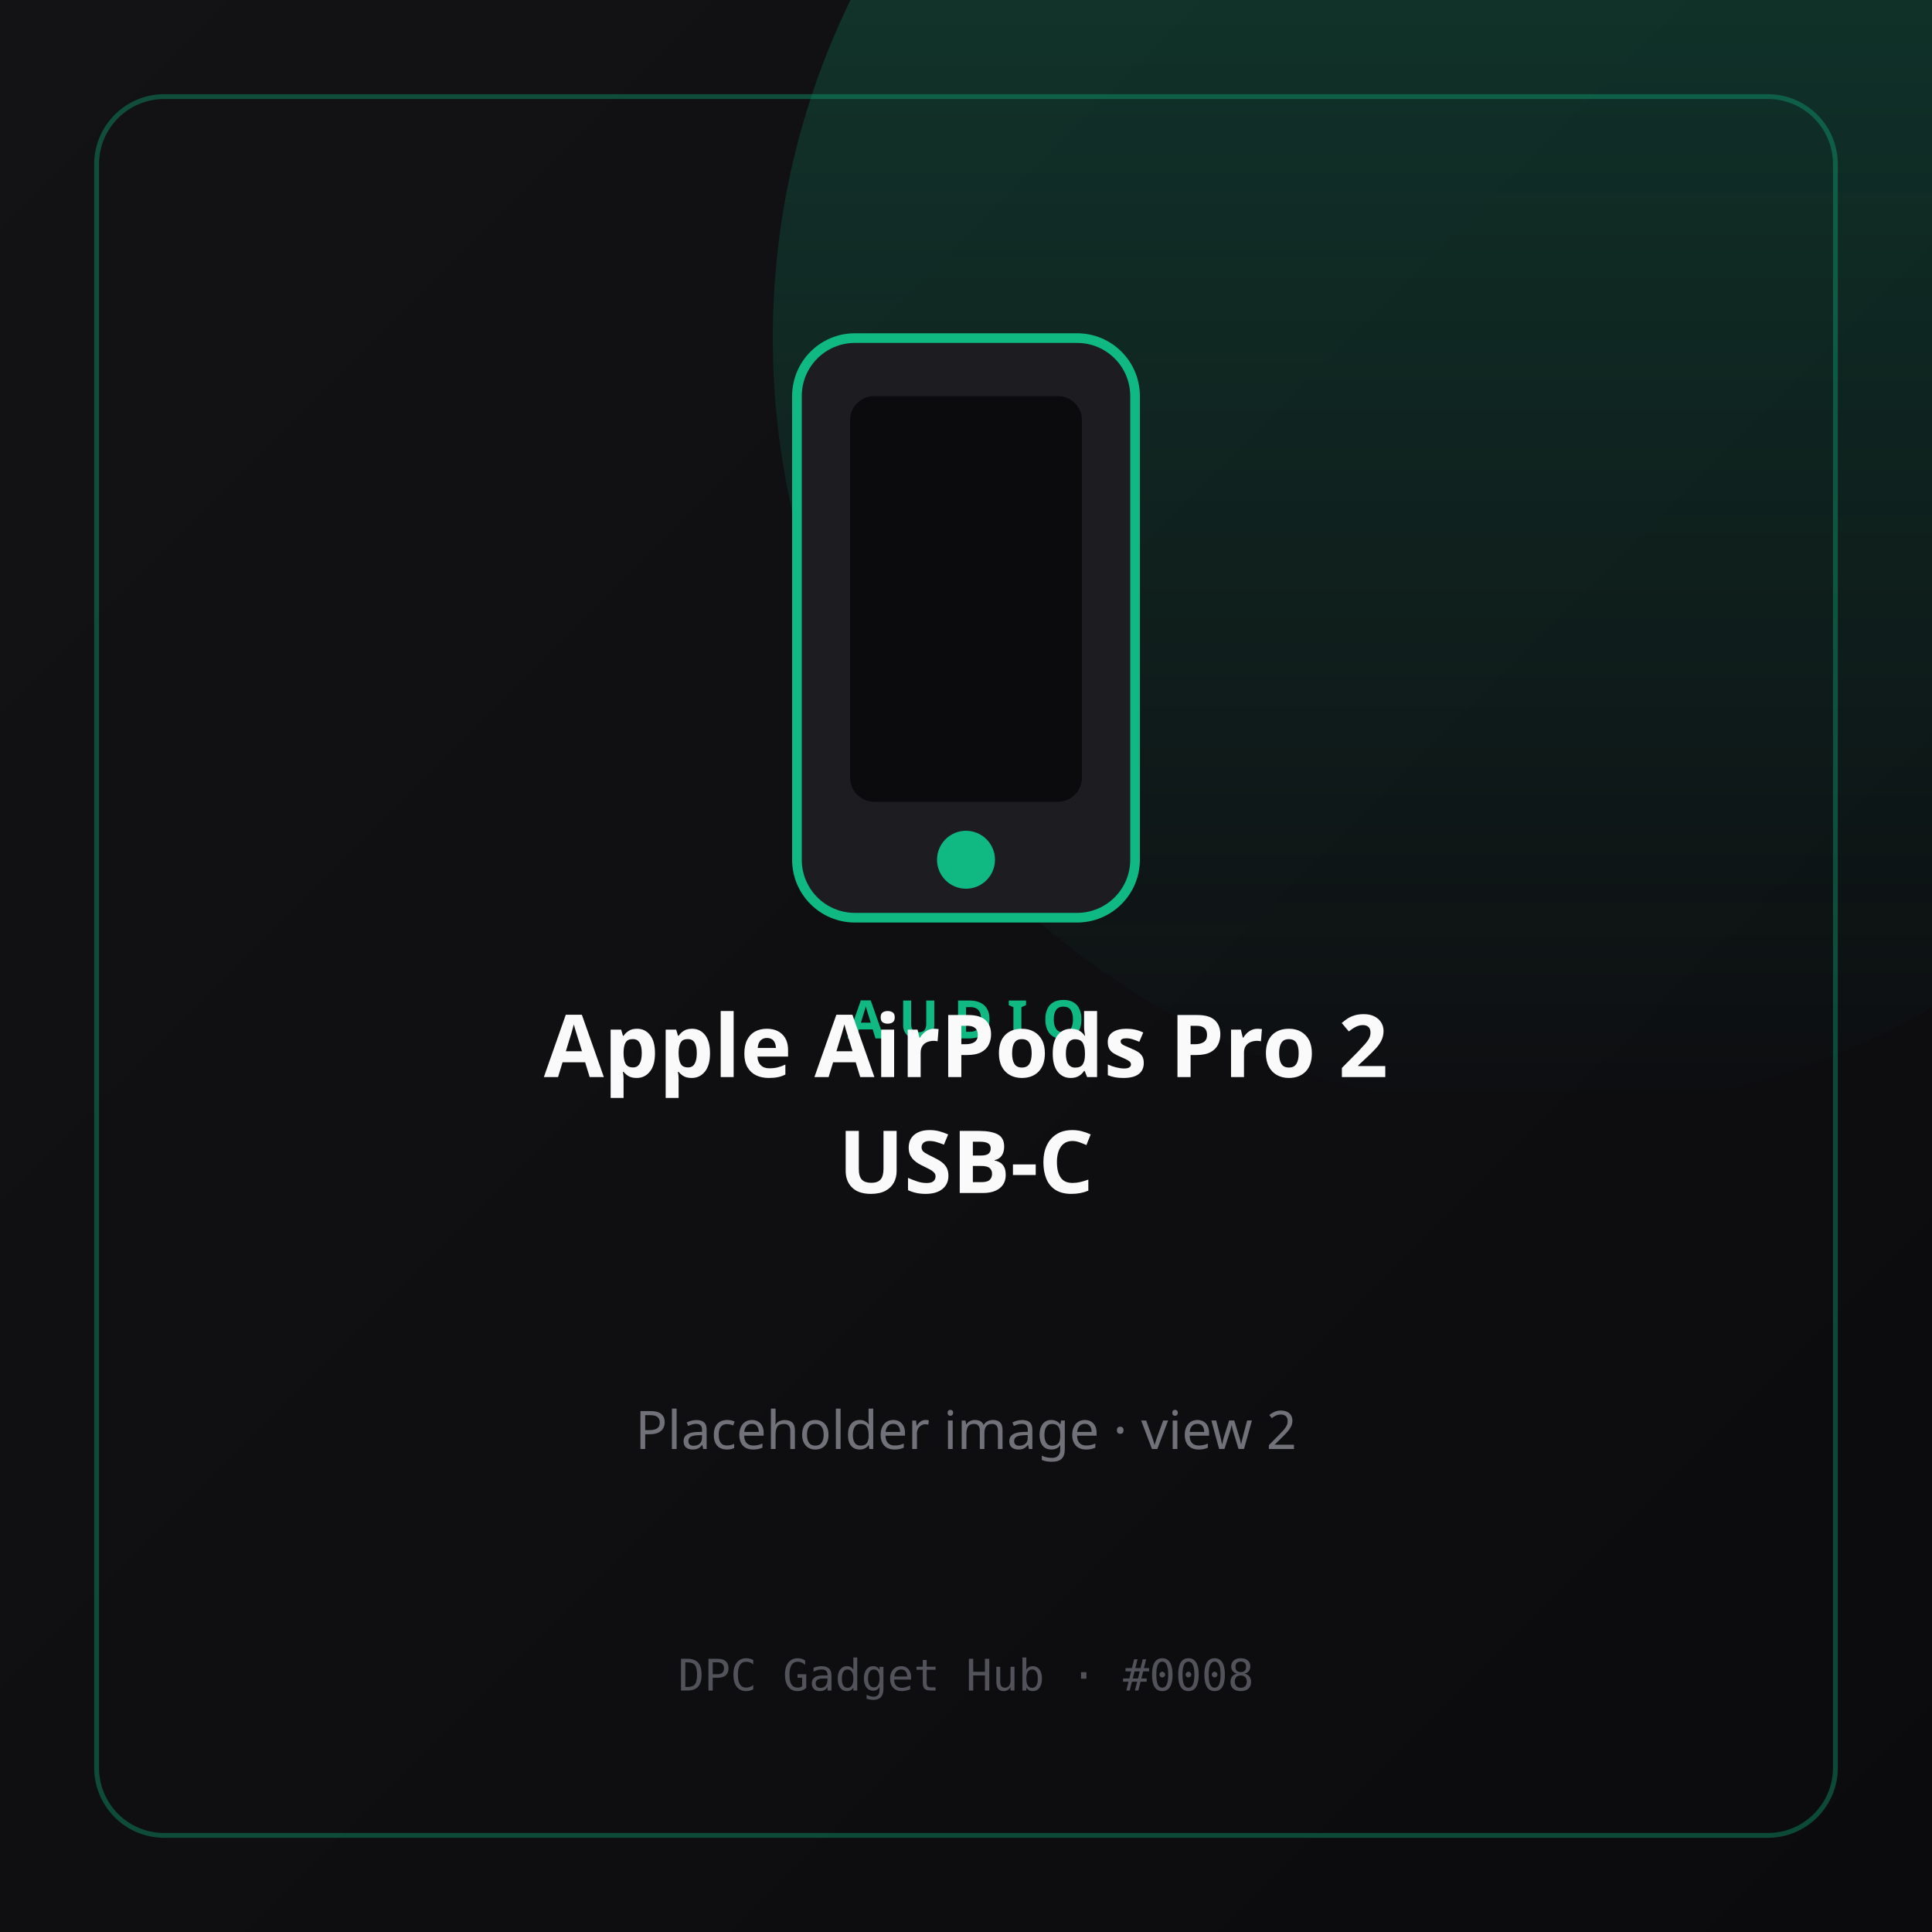
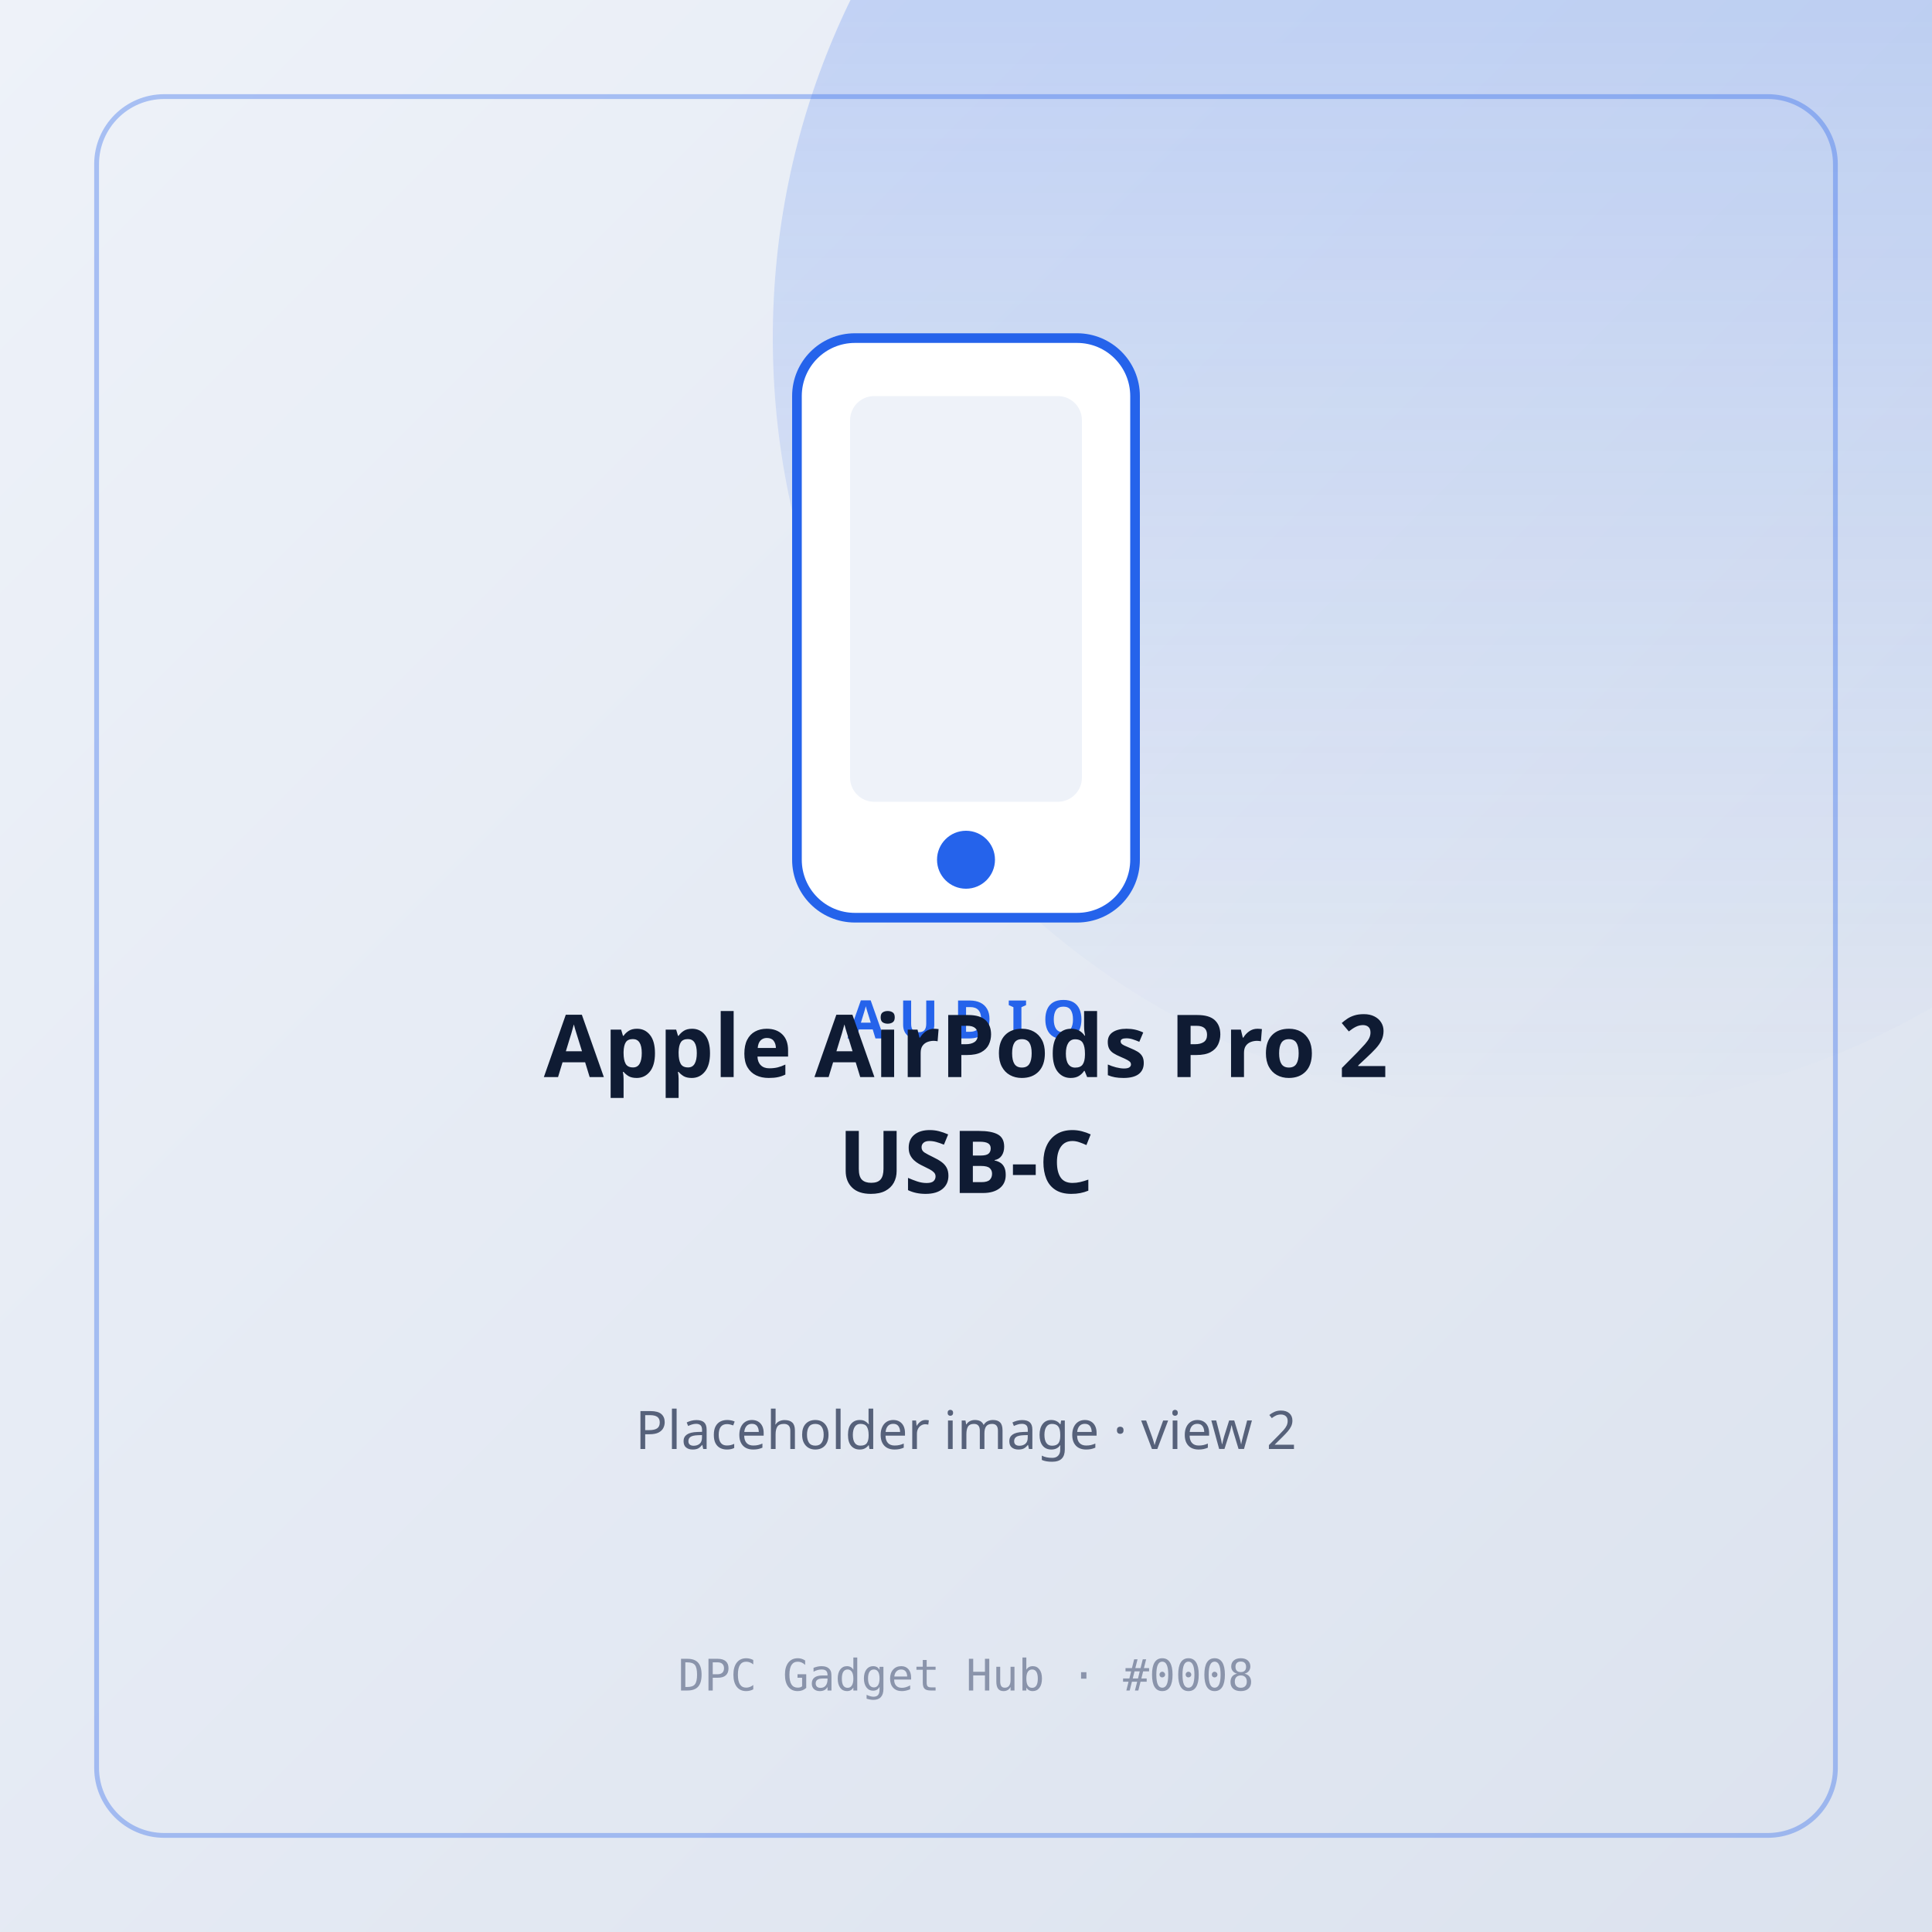
<svg xmlns="http://www.w3.org/2000/svg" width="800" height="800" viewBox="0 0 800 800" role="img" aria-label="Apple AirPods Pro 2 USB-C">
  <defs>
    <linearGradient id="bg" x1="0" y1="0" x2="1" y2="1">
-       <stop offset="0%" stop-color="#131316" />
-       <stop offset="100%" stop-color="#0b0b0e" />
+       <stop offset="0%" stop-color="#eef2f9" />
+       <stop offset="100%" stop-color="#dbe2ee" />
    </linearGradient>
    <linearGradient id="glow" x1="0" y1="0" x2="0" y2="1">
-       <stop offset="0%" stop-color="#10b981" stop-opacity="0.28" />
-       <stop offset="100%" stop-color="#10b981" stop-opacity="0" />
+       <stop offset="0%" stop-color="#2563eb" stop-opacity="0.28" />
+       <stop offset="100%" stop-color="#2563eb" stop-opacity="0" />
    </linearGradient>
  </defs>
  <rect width="800" height="800" fill="url(#bg)" />
  <circle cx="640" cy="140" r="320" fill="url(#glow)" />
-   <rect x="40" y="40" width="720" height="720" rx="28" fill="none" stroke="#10b981" stroke-opacity="0.35" stroke-width="2" />
+   <rect x="40" y="40" width="720" height="720" rx="28" fill="none" stroke="#2563eb" stroke-opacity="0.35" stroke-width="2" />
  <g transform="translate(400 260)">
-     <rect x="-70" y="-120" width="140" height="240" rx="24" fill="#1c1c21" stroke="#10b981" stroke-width="4" />
-     <rect x="-48" y="-96" width="96" height="168" rx="10" fill="#0b0b0e" />
-     <circle cx="0" cy="96" r="12" fill="#10b981" />
+     <rect x="-70" y="-120" width="140" height="240" rx="24" fill="#ffffff" stroke="#2563eb" stroke-width="4" />
+     <rect x="-48" y="-96" width="96" height="168" rx="10" fill="#eef2f9" />
+     <circle cx="0" cy="96" r="12" fill="#2563eb" />
  </g>
-   <text x="400" y="430" text-anchor="middle" fill="#10b981" font-family="ui-sans-serif, system-ui, sans-serif" font-size="22" font-weight="700" letter-spacing="6">AUDIO</text>
-   <text x="400" y="446" text-anchor="middle" fill="#fafafa" font-family="ui-sans-serif, system-ui, sans-serif" font-size="36" font-weight="600">Apple AirPods Pro 2</text>
-   <text x="400" y="494" text-anchor="middle" fill="#fafafa" font-family="ui-sans-serif, system-ui, sans-serif" font-size="36" font-weight="600">USB-C</text>
-   <text x="400" y="600" text-anchor="middle" fill="#71717a" font-family="ui-sans-serif, system-ui, sans-serif" font-size="22">Placeholder image · view 2</text>
-   <text x="400" y="700" text-anchor="middle" fill="#52525b" font-family="ui-monospace, monospace" font-size="18">DPC Gadget Hub · #0008</text>
+   <text x="400" y="430" text-anchor="middle" fill="#2563eb" font-family="ui-sans-serif, system-ui, sans-serif" font-size="22" font-weight="700" letter-spacing="6">AUDIO</text>
+   <text x="400" y="446" text-anchor="middle" fill="#0f1b33" font-family="ui-sans-serif, system-ui, sans-serif" font-size="36" font-weight="600">Apple AirPods Pro 2</text>
+   <text x="400" y="494" text-anchor="middle" fill="#0f1b33" font-family="ui-sans-serif, system-ui, sans-serif" font-size="36" font-weight="600">USB-C</text>
+   <text x="400" y="600" text-anchor="middle" fill="#56617a" font-family="ui-sans-serif, system-ui, sans-serif" font-size="22">Placeholder image · view 2</text>
+   <text x="400" y="700" text-anchor="middle" fill="#8a94ab" font-family="ui-monospace, monospace" font-size="18">DPC Gadget Hub · #0008</text>
</svg>
